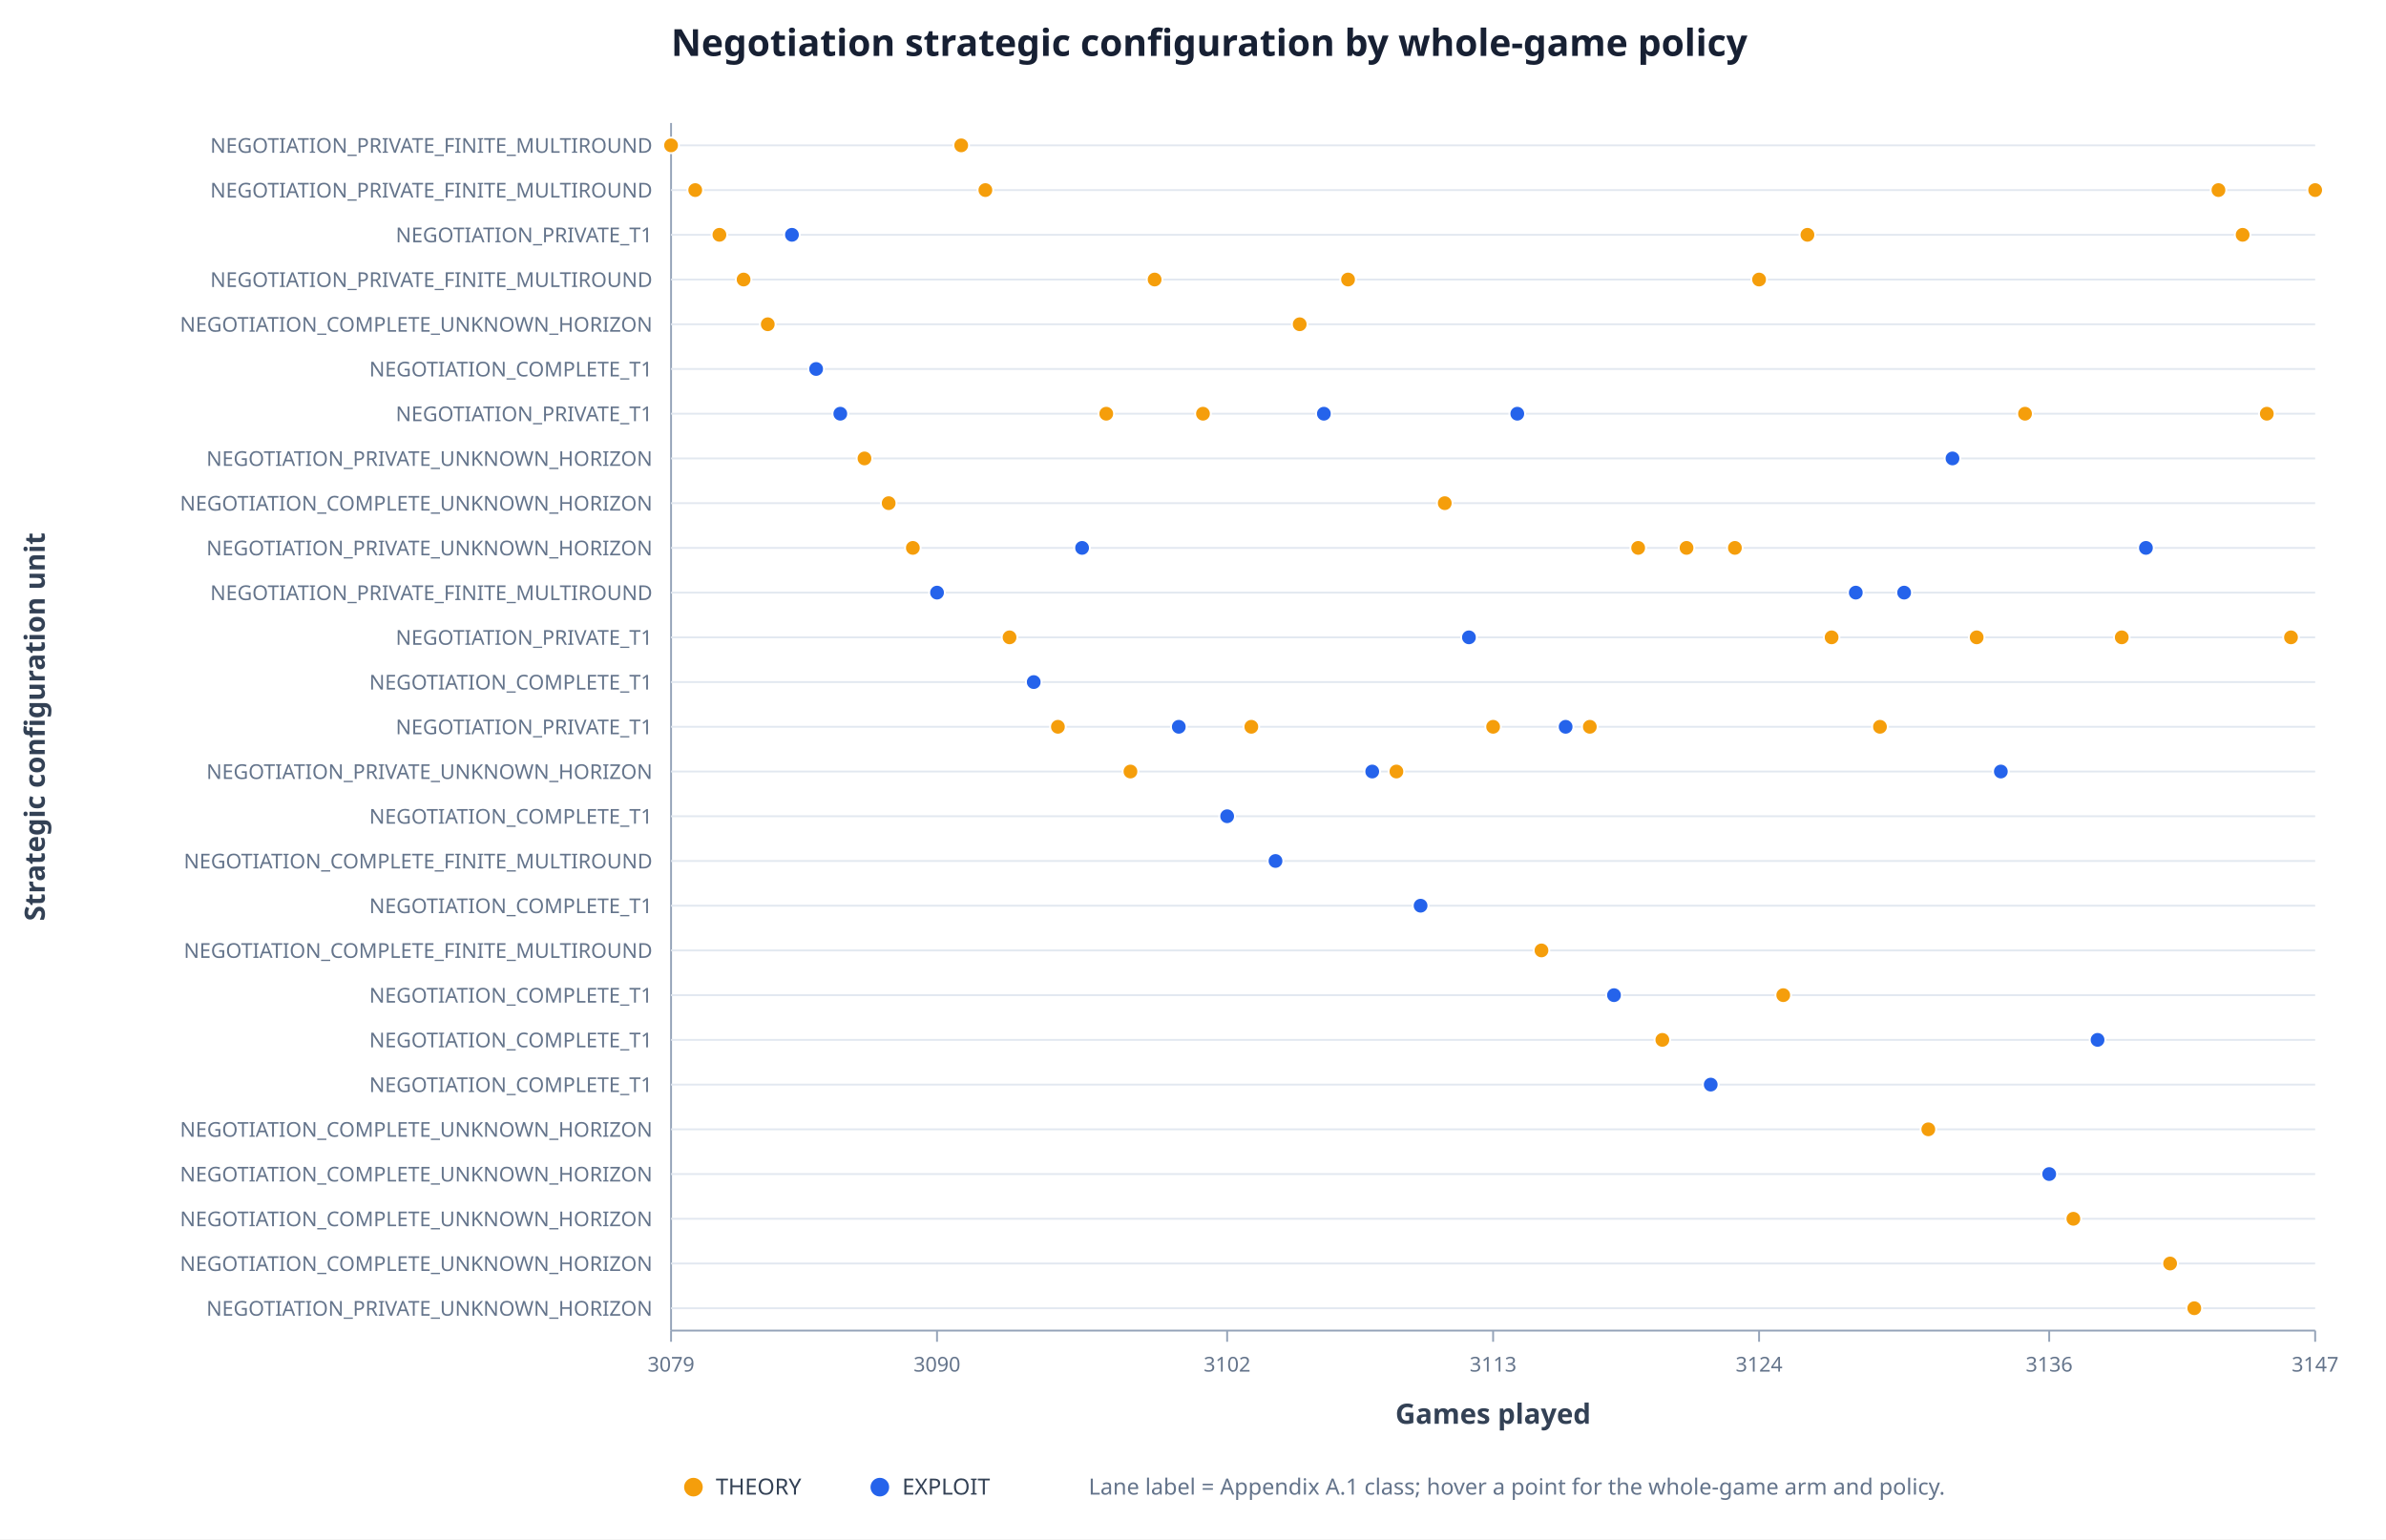
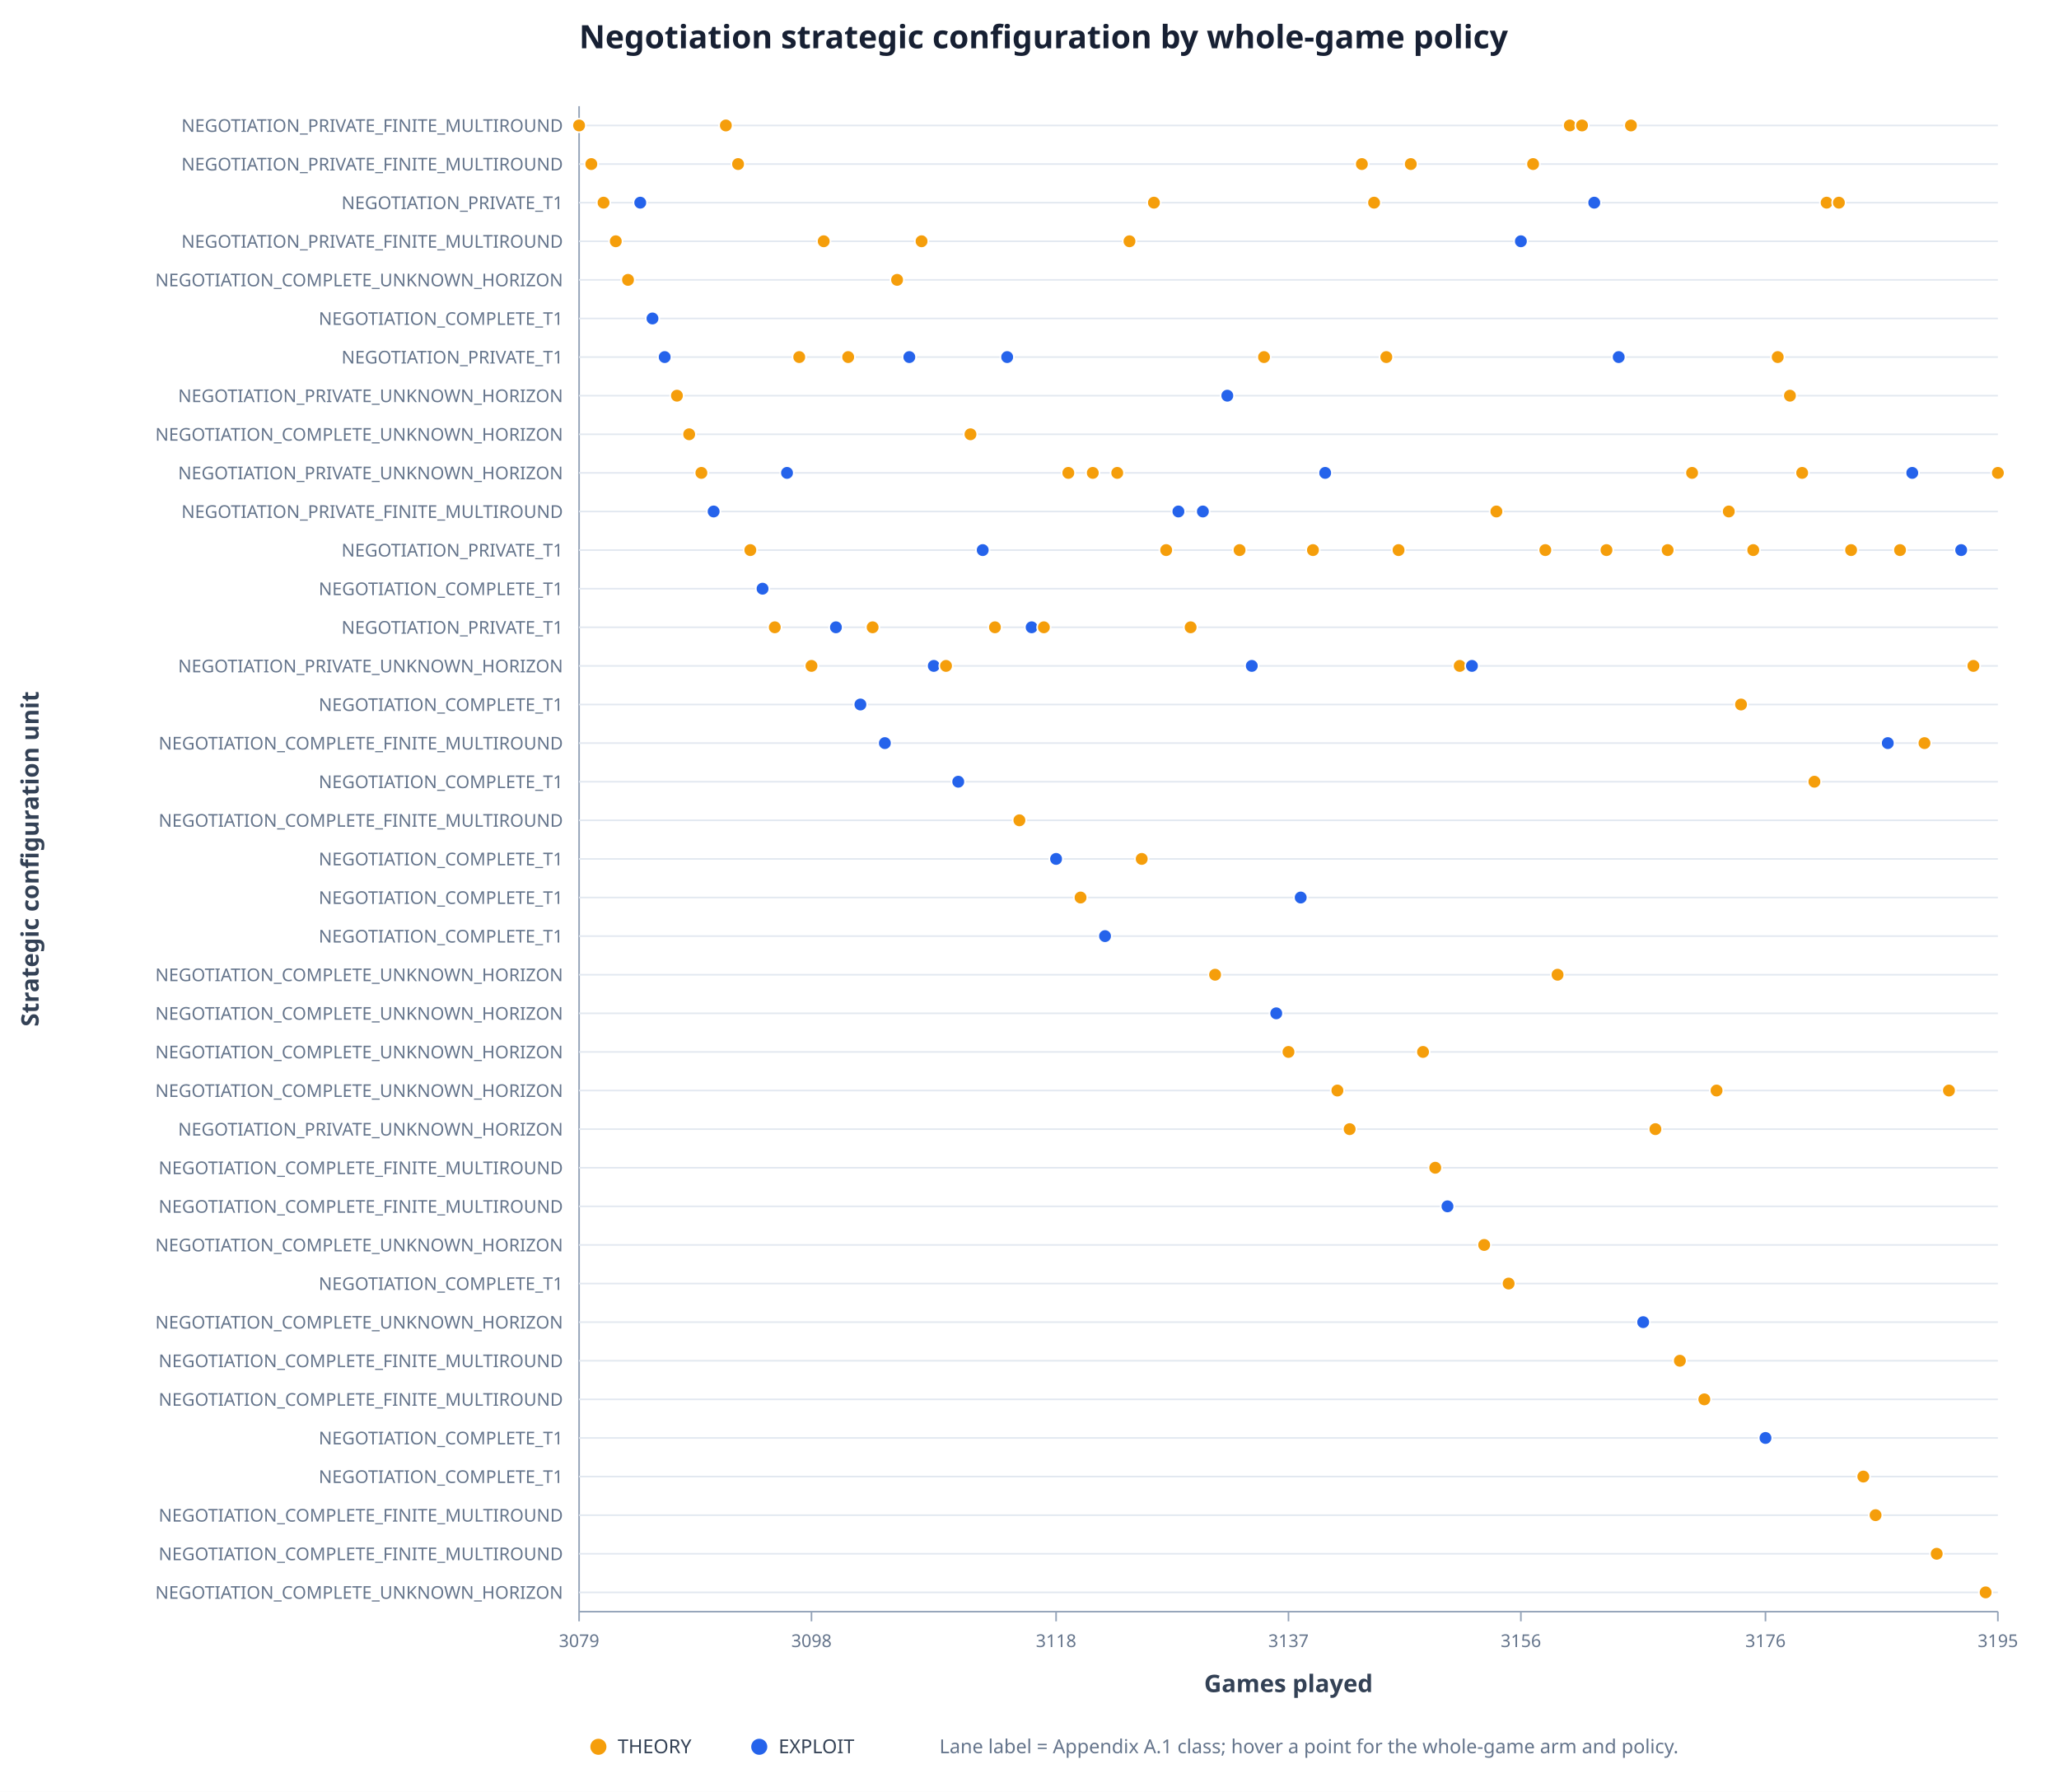
- <svg xmlns="http://www.w3.org/2000/svg" width="1280" height="826" viewBox="0 0 1280 826" role="img">
-   <rect width="1280" height="826" fill="white" />
+ <svg xmlns="http://www.w3.org/2000/svg" width="1280" height="1114" viewBox="0 0 1280 1114" role="img">
+   <rect width="1280" height="1114" fill="white" />
  <text x="360.0" y="30" font-family="system-ui,sans-serif" font-size="20" font-weight="700" fill="#172033">Negotiation strategic configuration by whole-game policy</text>
-   <line x1="360.0" y1="714.0" x2="1242.0" y2="714.0" stroke="#94a3b8" />
-   <line x1="360.0" y1="66.0" x2="360.0" y2="714.0" stroke="#94a3b8" />
-   <text x="801.0" y="764" text-anchor="middle" font-family="system-ui,sans-serif" font-size="15" font-weight="650" fill="#334155">Games played</text>
-   <text x="24" y="390.0" transform="rotate(-90 24 390.0)" text-anchor="middle" font-family="system-ui,sans-serif" font-size="15" font-weight="650" fill="#334155">Strategic configuration unit</text>
+   <line x1="360.0" y1="1002.0" x2="1242.0" y2="1002.0" stroke="#94a3b8" />
+   <line x1="360.0" y1="66.0" x2="360.0" y2="1002.0" stroke="#94a3b8" />
+   <text x="801.0" y="1052" text-anchor="middle" font-family="system-ui,sans-serif" font-size="15" font-weight="650" fill="#334155">Games played</text>
+   <text x="24" y="534.0" transform="rotate(-90 24 534.0)" text-anchor="middle" font-family="system-ui,sans-serif" font-size="15" font-weight="650" fill="#334155">Strategic configuration unit</text>
  <line x1="360.0" y1="78.00" x2="1242.0" y2="78.00" stroke="#e2e8f0" />
  <text x="350.0" y="82.00" text-anchor="end" font-family="system-ui,sans-serif" font-size="11" fill="#64748b">NEGOTIATION_PRIVATE_FINITE_MULTIROUND</text>
  <line x1="360.0" y1="102.00" x2="1242.0" y2="102.00" stroke="#e2e8f0" />
  <text x="350.0" y="106.00" text-anchor="end" font-family="system-ui,sans-serif" font-size="11" fill="#64748b">NEGOTIATION_PRIVATE_FINITE_MULTIROUND</text>
  <line x1="360.0" y1="126.00" x2="1242.0" y2="126.00" stroke="#e2e8f0" />
  <text x="350.0" y="130.00" text-anchor="end" font-family="system-ui,sans-serif" font-size="11" fill="#64748b">NEGOTIATION_PRIVATE_T1</text>
  <line x1="360.0" y1="150.00" x2="1242.0" y2="150.00" stroke="#e2e8f0" />
  <text x="350.0" y="154.00" text-anchor="end" font-family="system-ui,sans-serif" font-size="11" fill="#64748b">NEGOTIATION_PRIVATE_FINITE_MULTIROUND</text>
  <line x1="360.0" y1="174.00" x2="1242.0" y2="174.00" stroke="#e2e8f0" />
  <text x="350.0" y="178.00" text-anchor="end" font-family="system-ui,sans-serif" font-size="11" fill="#64748b">NEGOTIATION_COMPLETE_UNKNOWN_HORIZON</text>
  <line x1="360.0" y1="198.00" x2="1242.0" y2="198.00" stroke="#e2e8f0" />
  <text x="350.0" y="202.00" text-anchor="end" font-family="system-ui,sans-serif" font-size="11" fill="#64748b">NEGOTIATION_COMPLETE_T1</text>
  <line x1="360.0" y1="222.00" x2="1242.0" y2="222.00" stroke="#e2e8f0" />
  <text x="350.0" y="226.00" text-anchor="end" font-family="system-ui,sans-serif" font-size="11" fill="#64748b">NEGOTIATION_PRIVATE_T1</text>
  <line x1="360.0" y1="246.00" x2="1242.0" y2="246.00" stroke="#e2e8f0" />
  <text x="350.0" y="250.00" text-anchor="end" font-family="system-ui,sans-serif" font-size="11" fill="#64748b">NEGOTIATION_PRIVATE_UNKNOWN_HORIZON</text>
  <line x1="360.0" y1="270.00" x2="1242.0" y2="270.00" stroke="#e2e8f0" />
  <text x="350.0" y="274.00" text-anchor="end" font-family="system-ui,sans-serif" font-size="11" fill="#64748b">NEGOTIATION_COMPLETE_UNKNOWN_HORIZON</text>
  <line x1="360.0" y1="294.00" x2="1242.0" y2="294.00" stroke="#e2e8f0" />
  <text x="350.0" y="298.00" text-anchor="end" font-family="system-ui,sans-serif" font-size="11" fill="#64748b">NEGOTIATION_PRIVATE_UNKNOWN_HORIZON</text>
  <line x1="360.0" y1="318.00" x2="1242.0" y2="318.00" stroke="#e2e8f0" />
  <text x="350.0" y="322.00" text-anchor="end" font-family="system-ui,sans-serif" font-size="11" fill="#64748b">NEGOTIATION_PRIVATE_FINITE_MULTIROUND</text>
  <line x1="360.0" y1="342.00" x2="1242.0" y2="342.00" stroke="#e2e8f0" />
  <text x="350.0" y="346.00" text-anchor="end" font-family="system-ui,sans-serif" font-size="11" fill="#64748b">NEGOTIATION_PRIVATE_T1</text>
  <line x1="360.0" y1="366.00" x2="1242.0" y2="366.00" stroke="#e2e8f0" />
  <text x="350.0" y="370.00" text-anchor="end" font-family="system-ui,sans-serif" font-size="11" fill="#64748b">NEGOTIATION_COMPLETE_T1</text>
  <line x1="360.0" y1="390.00" x2="1242.0" y2="390.00" stroke="#e2e8f0" />
  <text x="350.0" y="394.00" text-anchor="end" font-family="system-ui,sans-serif" font-size="11" fill="#64748b">NEGOTIATION_PRIVATE_T1</text>
  <line x1="360.0" y1="414.00" x2="1242.0" y2="414.00" stroke="#e2e8f0" />
  <text x="350.0" y="418.00" text-anchor="end" font-family="system-ui,sans-serif" font-size="11" fill="#64748b">NEGOTIATION_PRIVATE_UNKNOWN_HORIZON</text>
  <line x1="360.0" y1="438.00" x2="1242.0" y2="438.00" stroke="#e2e8f0" />
  <text x="350.0" y="442.00" text-anchor="end" font-family="system-ui,sans-serif" font-size="11" fill="#64748b">NEGOTIATION_COMPLETE_T1</text>
  <line x1="360.0" y1="462.00" x2="1242.0" y2="462.00" stroke="#e2e8f0" />
  <text x="350.0" y="466.00" text-anchor="end" font-family="system-ui,sans-serif" font-size="11" fill="#64748b">NEGOTIATION_COMPLETE_FINITE_MULTIROUND</text>
  <line x1="360.0" y1="486.00" x2="1242.0" y2="486.00" stroke="#e2e8f0" />
  <text x="350.0" y="490.00" text-anchor="end" font-family="system-ui,sans-serif" font-size="11" fill="#64748b">NEGOTIATION_COMPLETE_T1</text>
  <line x1="360.0" y1="510.00" x2="1242.0" y2="510.00" stroke="#e2e8f0" />
  <text x="350.0" y="514.00" text-anchor="end" font-family="system-ui,sans-serif" font-size="11" fill="#64748b">NEGOTIATION_COMPLETE_FINITE_MULTIROUND</text>
  <line x1="360.0" y1="534.00" x2="1242.0" y2="534.00" stroke="#e2e8f0" />
  <text x="350.0" y="538.00" text-anchor="end" font-family="system-ui,sans-serif" font-size="11" fill="#64748b">NEGOTIATION_COMPLETE_T1</text>
  <line x1="360.0" y1="558.00" x2="1242.0" y2="558.00" stroke="#e2e8f0" />
  <text x="350.0" y="562.00" text-anchor="end" font-family="system-ui,sans-serif" font-size="11" fill="#64748b">NEGOTIATION_COMPLETE_T1</text>
  <line x1="360.0" y1="582.00" x2="1242.0" y2="582.00" stroke="#e2e8f0" />
  <text x="350.0" y="586.00" text-anchor="end" font-family="system-ui,sans-serif" font-size="11" fill="#64748b">NEGOTIATION_COMPLETE_T1</text>
  <line x1="360.0" y1="606.00" x2="1242.0" y2="606.00" stroke="#e2e8f0" />
  <text x="350.0" y="610.00" text-anchor="end" font-family="system-ui,sans-serif" font-size="11" fill="#64748b">NEGOTIATION_COMPLETE_UNKNOWN_HORIZON</text>
  <line x1="360.0" y1="630.00" x2="1242.0" y2="630.00" stroke="#e2e8f0" />
  <text x="350.0" y="634.00" text-anchor="end" font-family="system-ui,sans-serif" font-size="11" fill="#64748b">NEGOTIATION_COMPLETE_UNKNOWN_HORIZON</text>
  <line x1="360.0" y1="654.00" x2="1242.0" y2="654.00" stroke="#e2e8f0" />
  <text x="350.0" y="658.00" text-anchor="end" font-family="system-ui,sans-serif" font-size="11" fill="#64748b">NEGOTIATION_COMPLETE_UNKNOWN_HORIZON</text>
  <line x1="360.0" y1="678.00" x2="1242.0" y2="678.00" stroke="#e2e8f0" />
  <text x="350.0" y="682.00" text-anchor="end" font-family="system-ui,sans-serif" font-size="11" fill="#64748b">NEGOTIATION_COMPLETE_UNKNOWN_HORIZON</text>
  <line x1="360.0" y1="702.00" x2="1242.0" y2="702.00" stroke="#e2e8f0" />
  <text x="350.0" y="706.00" text-anchor="end" font-family="system-ui,sans-serif" font-size="11" fill="#64748b">NEGOTIATION_PRIVATE_UNKNOWN_HORIZON</text>
-   <line x1="360.00" y1="714.0" x2="360.00" y2="720.0" stroke="#94a3b8" />
-   <text x="360.00" y="736.0" text-anchor="middle" font-family="system-ui,sans-serif" font-size="11" fill="#64748b">3079</text>
-   <line x1="502.68" y1="714.0" x2="502.68" y2="720.0" stroke="#94a3b8" />
-   <text x="502.68" y="736.0" text-anchor="middle" font-family="system-ui,sans-serif" font-size="11" fill="#64748b">3090</text>
-   <line x1="658.32" y1="714.0" x2="658.32" y2="720.0" stroke="#94a3b8" />
-   <text x="658.32" y="736.0" text-anchor="middle" font-family="system-ui,sans-serif" font-size="11" fill="#64748b">3102</text>
-   <line x1="801.00" y1="714.0" x2="801.00" y2="720.0" stroke="#94a3b8" />
-   <text x="801.00" y="736.0" text-anchor="middle" font-family="system-ui,sans-serif" font-size="11" fill="#64748b">3113</text>
-   <line x1="943.68" y1="714.0" x2="943.68" y2="720.0" stroke="#94a3b8" />
-   <text x="943.68" y="736.0" text-anchor="middle" font-family="system-ui,sans-serif" font-size="11" fill="#64748b">3124</text>
-   <line x1="1099.32" y1="714.0" x2="1099.32" y2="720.0" stroke="#94a3b8" />
-   <text x="1099.32" y="736.0" text-anchor="middle" font-family="system-ui,sans-serif" font-size="11" fill="#64748b">3136</text>
-   <line x1="1242.00" y1="714.0" x2="1242.00" y2="720.0" stroke="#94a3b8" />
-   <text x="1242.00" y="736.0" text-anchor="middle" font-family="system-ui,sans-serif" font-size="11" fill="#64748b">3147</text>
+   <line x1="360.0" y1="726.00" x2="1242.0" y2="726.00" stroke="#e2e8f0" />
+   <text x="350.0" y="730.00" text-anchor="end" font-family="system-ui,sans-serif" font-size="11" fill="#64748b">NEGOTIATION_COMPLETE_FINITE_MULTIROUND</text>
+   <line x1="360.0" y1="750.00" x2="1242.0" y2="750.00" stroke="#e2e8f0" />
+   <text x="350.0" y="754.00" text-anchor="end" font-family="system-ui,sans-serif" font-size="11" fill="#64748b">NEGOTIATION_COMPLETE_FINITE_MULTIROUND</text>
+   <line x1="360.0" y1="774.00" x2="1242.0" y2="774.00" stroke="#e2e8f0" />
+   <text x="350.0" y="778.00" text-anchor="end" font-family="system-ui,sans-serif" font-size="11" fill="#64748b">NEGOTIATION_COMPLETE_UNKNOWN_HORIZON</text>
+   <line x1="360.0" y1="798.00" x2="1242.0" y2="798.00" stroke="#e2e8f0" />
+   <text x="350.0" y="802.00" text-anchor="end" font-family="system-ui,sans-serif" font-size="11" fill="#64748b">NEGOTIATION_COMPLETE_T1</text>
+   <line x1="360.0" y1="822.00" x2="1242.0" y2="822.00" stroke="#e2e8f0" />
+   <text x="350.0" y="826.00" text-anchor="end" font-family="system-ui,sans-serif" font-size="11" fill="#64748b">NEGOTIATION_COMPLETE_UNKNOWN_HORIZON</text>
+   <line x1="360.0" y1="846.00" x2="1242.0" y2="846.00" stroke="#e2e8f0" />
+   <text x="350.0" y="850.00" text-anchor="end" font-family="system-ui,sans-serif" font-size="11" fill="#64748b">NEGOTIATION_COMPLETE_FINITE_MULTIROUND</text>
+   <line x1="360.0" y1="870.00" x2="1242.0" y2="870.00" stroke="#e2e8f0" />
+   <text x="350.0" y="874.00" text-anchor="end" font-family="system-ui,sans-serif" font-size="11" fill="#64748b">NEGOTIATION_COMPLETE_FINITE_MULTIROUND</text>
+   <line x1="360.0" y1="894.00" x2="1242.0" y2="894.00" stroke="#e2e8f0" />
+   <text x="350.0" y="898.00" text-anchor="end" font-family="system-ui,sans-serif" font-size="11" fill="#64748b">NEGOTIATION_COMPLETE_T1</text>
+   <line x1="360.0" y1="918.00" x2="1242.0" y2="918.00" stroke="#e2e8f0" />
+   <text x="350.0" y="922.00" text-anchor="end" font-family="system-ui,sans-serif" font-size="11" fill="#64748b">NEGOTIATION_COMPLETE_T1</text>
+   <line x1="360.0" y1="942.00" x2="1242.0" y2="942.00" stroke="#e2e8f0" />
+   <text x="350.0" y="946.00" text-anchor="end" font-family="system-ui,sans-serif" font-size="11" fill="#64748b">NEGOTIATION_COMPLETE_FINITE_MULTIROUND</text>
+   <line x1="360.0" y1="966.00" x2="1242.0" y2="966.00" stroke="#e2e8f0" />
+   <text x="350.0" y="970.00" text-anchor="end" font-family="system-ui,sans-serif" font-size="11" fill="#64748b">NEGOTIATION_COMPLETE_FINITE_MULTIROUND</text>
+   <line x1="360.0" y1="990.00" x2="1242.0" y2="990.00" stroke="#e2e8f0" />
+   <text x="350.0" y="994.00" text-anchor="end" font-family="system-ui,sans-serif" font-size="11" fill="#64748b">NEGOTIATION_COMPLETE_UNKNOWN_HORIZON</text>
+   <line x1="360.00" y1="1002.0" x2="360.00" y2="1008.0" stroke="#94a3b8" />
+   <text x="360.00" y="1024.0" text-anchor="middle" font-family="system-ui,sans-serif" font-size="11" fill="#64748b">3079</text>
+   <line x1="504.47" y1="1002.0" x2="504.47" y2="1008.0" stroke="#94a3b8" />
+   <text x="504.47" y="1024.0" text-anchor="middle" font-family="system-ui,sans-serif" font-size="11" fill="#64748b">3098</text>
+   <line x1="656.53" y1="1002.0" x2="656.53" y2="1008.0" stroke="#94a3b8" />
+   <text x="656.53" y="1024.0" text-anchor="middle" font-family="system-ui,sans-serif" font-size="11" fill="#64748b">3118</text>
+   <line x1="801.00" y1="1002.0" x2="801.00" y2="1008.0" stroke="#94a3b8" />
+   <text x="801.00" y="1024.0" text-anchor="middle" font-family="system-ui,sans-serif" font-size="11" fill="#64748b">3137</text>
+   <line x1="945.47" y1="1002.0" x2="945.47" y2="1008.0" stroke="#94a3b8" />
+   <text x="945.47" y="1024.0" text-anchor="middle" font-family="system-ui,sans-serif" font-size="11" fill="#64748b">3156</text>
+   <line x1="1097.53" y1="1002.0" x2="1097.53" y2="1008.0" stroke="#94a3b8" />
+   <text x="1097.53" y="1024.0" text-anchor="middle" font-family="system-ui,sans-serif" font-size="11" fill="#64748b">3176</text>
+   <line x1="1242.00" y1="1002.0" x2="1242.00" y2="1008.0" stroke="#94a3b8" />
+   <text x="1242.00" y="1024.0" text-anchor="middle" font-family="system-ui,sans-serif" font-size="11" fill="#64748b">3195</text>
  <circle cx="360.00" cy="78.00" r="4.2" fill="#f59e0b" stroke="white" stroke-width="1" />
-   <circle cx="372.97" cy="102.00" r="4.2" fill="#f59e0b" stroke="white" stroke-width="1" />
-   <circle cx="385.94" cy="126.00" r="4.2" fill="#f59e0b" stroke="white" stroke-width="1" />
-   <circle cx="398.91" cy="150.00" r="4.2" fill="#f59e0b" stroke="white" stroke-width="1" />
-   <circle cx="411.88" cy="174.00" r="4.2" fill="#f59e0b" stroke="white" stroke-width="1" />
-   <circle cx="424.85" cy="126.00" r="4.2" fill="#2563eb" stroke="white" stroke-width="1" />
-   <circle cx="437.82" cy="198.00" r="4.2" fill="#2563eb" stroke="white" stroke-width="1" />
-   <circle cx="450.79" cy="222.00" r="4.2" fill="#2563eb" stroke="white" stroke-width="1" />
-   <circle cx="463.76" cy="246.00" r="4.2" fill="#f59e0b" stroke="white" stroke-width="1" />
-   <circle cx="476.74" cy="270.00" r="4.2" fill="#f59e0b" stroke="white" stroke-width="1" />
-   <circle cx="489.71" cy="294.00" r="4.2" fill="#f59e0b" stroke="white" stroke-width="1" />
-   <circle cx="502.68" cy="318.00" r="4.2" fill="#2563eb" stroke="white" stroke-width="1" />
-   <circle cx="515.65" cy="78.00" r="4.2" fill="#f59e0b" stroke="white" stroke-width="1" />
-   <circle cx="528.62" cy="102.00" r="4.2" fill="#f59e0b" stroke="white" stroke-width="1" />
-   <circle cx="541.59" cy="342.00" r="4.2" fill="#f59e0b" stroke="white" stroke-width="1" />
-   <circle cx="554.56" cy="366.00" r="4.2" fill="#2563eb" stroke="white" stroke-width="1" />
-   <circle cx="567.53" cy="390.00" r="4.2" fill="#f59e0b" stroke="white" stroke-width="1" />
-   <circle cx="580.50" cy="294.00" r="4.2" fill="#2563eb" stroke="white" stroke-width="1" />
-   <circle cx="593.47" cy="222.00" r="4.2" fill="#f59e0b" stroke="white" stroke-width="1" />
-   <circle cx="606.44" cy="414.00" r="4.2" fill="#f59e0b" stroke="white" stroke-width="1" />
-   <circle cx="619.41" cy="150.00" r="4.2" fill="#f59e0b" stroke="white" stroke-width="1" />
-   <circle cx="632.38" cy="390.00" r="4.2" fill="#2563eb" stroke="white" stroke-width="1" />
-   <circle cx="645.35" cy="222.00" r="4.2" fill="#f59e0b" stroke="white" stroke-width="1" />
-   <circle cx="658.32" cy="438.00" r="4.2" fill="#2563eb" stroke="white" stroke-width="1" />
-   <circle cx="671.29" cy="390.00" r="4.2" fill="#f59e0b" stroke="white" stroke-width="1" />
-   <circle cx="684.26" cy="462.00" r="4.2" fill="#2563eb" stroke="white" stroke-width="1" />
-   <circle cx="697.24" cy="174.00" r="4.2" fill="#f59e0b" stroke="white" stroke-width="1" />
-   <circle cx="710.21" cy="222.00" r="4.2" fill="#2563eb" stroke="white" stroke-width="1" />
-   <circle cx="723.18" cy="150.00" r="4.2" fill="#f59e0b" stroke="white" stroke-width="1" />
-   <circle cx="736.15" cy="414.00" r="4.2" fill="#2563eb" stroke="white" stroke-width="1" />
-   <circle cx="749.12" cy="414.00" r="4.2" fill="#f59e0b" stroke="white" stroke-width="1" />
-   <circle cx="762.09" cy="486.00" r="4.2" fill="#2563eb" stroke="white" stroke-width="1" />
-   <circle cx="775.06" cy="270.00" r="4.2" fill="#f59e0b" stroke="white" stroke-width="1" />
-   <circle cx="788.03" cy="342.00" r="4.2" fill="#2563eb" stroke="white" stroke-width="1" />
-   <circle cx="801.00" cy="390.00" r="4.2" fill="#f59e0b" stroke="white" stroke-width="1" />
-   <circle cx="813.97" cy="222.00" r="4.2" fill="#2563eb" stroke="white" stroke-width="1" />
-   <circle cx="826.94" cy="510.00" r="4.2" fill="#f59e0b" stroke="white" stroke-width="1" />
-   <circle cx="839.91" cy="390.00" r="4.2" fill="#2563eb" stroke="white" stroke-width="1" />
-   <circle cx="852.88" cy="390.00" r="4.2" fill="#f59e0b" stroke="white" stroke-width="1" />
-   <circle cx="865.85" cy="534.00" r="4.2" fill="#2563eb" stroke="white" stroke-width="1" />
-   <circle cx="878.82" cy="294.00" r="4.2" fill="#f59e0b" stroke="white" stroke-width="1" />
-   <circle cx="891.79" cy="558.00" r="4.2" fill="#f59e0b" stroke="white" stroke-width="1" />
-   <circle cx="904.76" cy="294.00" r="4.2" fill="#f59e0b" stroke="white" stroke-width="1" />
-   <circle cx="917.74" cy="582.00" r="4.2" fill="#2563eb" stroke="white" stroke-width="1" />
-   <circle cx="930.71" cy="294.00" r="4.2" fill="#f59e0b" stroke="white" stroke-width="1" />
-   <circle cx="943.68" cy="150.00" r="4.2" fill="#f59e0b" stroke="white" stroke-width="1" />
-   <circle cx="956.65" cy="534.00" r="4.2" fill="#f59e0b" stroke="white" stroke-width="1" />
-   <circle cx="969.62" cy="126.00" r="4.2" fill="#f59e0b" stroke="white" stroke-width="1" />
-   <circle cx="982.59" cy="342.00" r="4.2" fill="#f59e0b" stroke="white" stroke-width="1" />
-   <circle cx="995.56" cy="318.00" r="4.2" fill="#2563eb" stroke="white" stroke-width="1" />
-   <circle cx="1008.53" cy="390.00" r="4.2" fill="#f59e0b" stroke="white" stroke-width="1" />
-   <circle cx="1021.50" cy="318.00" r="4.2" fill="#2563eb" stroke="white" stroke-width="1" />
-   <circle cx="1034.47" cy="606.00" r="4.2" fill="#f59e0b" stroke="white" stroke-width="1" />
-   <circle cx="1047.44" cy="246.00" r="4.2" fill="#2563eb" stroke="white" stroke-width="1" />
-   <circle cx="1060.41" cy="342.00" r="4.2" fill="#f59e0b" stroke="white" stroke-width="1" />
-   <circle cx="1073.38" cy="414.00" r="4.2" fill="#2563eb" stroke="white" stroke-width="1" />
-   <circle cx="1086.35" cy="222.00" r="4.2" fill="#f59e0b" stroke="white" stroke-width="1" />
-   <circle cx="1099.32" cy="630.00" r="4.2" fill="#2563eb" stroke="white" stroke-width="1" />
-   <circle cx="1112.29" cy="654.00" r="4.2" fill="#f59e0b" stroke="white" stroke-width="1" />
-   <circle cx="1125.26" cy="558.00" r="4.2" fill="#2563eb" stroke="white" stroke-width="1" />
-   <circle cx="1138.24" cy="342.00" r="4.2" fill="#f59e0b" stroke="white" stroke-width="1" />
-   <circle cx="1151.21" cy="294.00" r="4.2" fill="#2563eb" stroke="white" stroke-width="1" />
-   <circle cx="1164.18" cy="678.00" r="4.2" fill="#f59e0b" stroke="white" stroke-width="1" />
-   <circle cx="1177.15" cy="702.00" r="4.2" fill="#f59e0b" stroke="white" stroke-width="1" />
-   <circle cx="1190.12" cy="102.00" r="4.2" fill="#f59e0b" stroke="white" stroke-width="1" />
-   <circle cx="1203.09" cy="126.00" r="4.2" fill="#f59e0b" stroke="white" stroke-width="1" />
-   <circle cx="1216.06" cy="222.00" r="4.2" fill="#f59e0b" stroke="white" stroke-width="1" />
-   <circle cx="1229.03" cy="342.00" r="4.2" fill="#f59e0b" stroke="white" stroke-width="1" />
-   <circle cx="1242.00" cy="102.00" r="4.2" fill="#f59e0b" stroke="white" stroke-width="1" />
-   <circle cx="372.0" cy="798" r="5" fill="#f59e0b" />
-   <text x="384.0" y="802" font-family="system-ui,sans-serif" font-size="12" fill="#334155">THEORY</text>
-   <circle cx="472.0" cy="798" r="5" fill="#2563eb" />
-   <text x="484.0" y="802" font-family="system-ui,sans-serif" font-size="12" fill="#334155">EXPLOIT</text>
-   <text x="584.0" y="802" font-family="system-ui,sans-serif" font-size="12" fill="#64748b">Lane label = Appendix A.1 class; hover a point for the whole-game arm and policy.</text>
+   <circle cx="367.60" cy="102.00" r="4.2" fill="#f59e0b" stroke="white" stroke-width="1" />
+   <circle cx="375.21" cy="126.00" r="4.2" fill="#f59e0b" stroke="white" stroke-width="1" />
+   <circle cx="382.81" cy="150.00" r="4.2" fill="#f59e0b" stroke="white" stroke-width="1" />
+   <circle cx="390.41" cy="174.00" r="4.2" fill="#f59e0b" stroke="white" stroke-width="1" />
+   <circle cx="398.02" cy="126.00" r="4.2" fill="#2563eb" stroke="white" stroke-width="1" />
+   <circle cx="405.62" cy="198.00" r="4.2" fill="#2563eb" stroke="white" stroke-width="1" />
+   <circle cx="413.22" cy="222.00" r="4.2" fill="#2563eb" stroke="white" stroke-width="1" />
+   <circle cx="420.83" cy="246.00" r="4.2" fill="#f59e0b" stroke="white" stroke-width="1" />
+   <circle cx="428.43" cy="270.00" r="4.2" fill="#f59e0b" stroke="white" stroke-width="1" />
+   <circle cx="436.03" cy="294.00" r="4.2" fill="#f59e0b" stroke="white" stroke-width="1" />
+   <circle cx="443.64" cy="318.00" r="4.2" fill="#2563eb" stroke="white" stroke-width="1" />
+   <circle cx="451.24" cy="78.00" r="4.2" fill="#f59e0b" stroke="white" stroke-width="1" />
+   <circle cx="458.84" cy="102.00" r="4.2" fill="#f59e0b" stroke="white" stroke-width="1" />
+   <circle cx="466.45" cy="342.00" r="4.2" fill="#f59e0b" stroke="white" stroke-width="1" />
+   <circle cx="474.05" cy="366.00" r="4.2" fill="#2563eb" stroke="white" stroke-width="1" />
+   <circle cx="481.66" cy="390.00" r="4.2" fill="#f59e0b" stroke="white" stroke-width="1" />
+   <circle cx="489.26" cy="294.00" r="4.2" fill="#2563eb" stroke="white" stroke-width="1" />
+   <circle cx="496.86" cy="222.00" r="4.2" fill="#f59e0b" stroke="white" stroke-width="1" />
+   <circle cx="504.47" cy="414.00" r="4.2" fill="#f59e0b" stroke="white" stroke-width="1" />
+   <circle cx="512.07" cy="150.00" r="4.2" fill="#f59e0b" stroke="white" stroke-width="1" />
+   <circle cx="519.67" cy="390.00" r="4.2" fill="#2563eb" stroke="white" stroke-width="1" />
+   <circle cx="527.28" cy="222.00" r="4.2" fill="#f59e0b" stroke="white" stroke-width="1" />
+   <circle cx="534.88" cy="438.00" r="4.2" fill="#2563eb" stroke="white" stroke-width="1" />
+   <circle cx="542.48" cy="390.00" r="4.2" fill="#f59e0b" stroke="white" stroke-width="1" />
+   <circle cx="550.09" cy="462.00" r="4.2" fill="#2563eb" stroke="white" stroke-width="1" />
+   <circle cx="557.69" cy="174.00" r="4.2" fill="#f59e0b" stroke="white" stroke-width="1" />
+   <circle cx="565.29" cy="222.00" r="4.2" fill="#2563eb" stroke="white" stroke-width="1" />
+   <circle cx="572.90" cy="150.00" r="4.2" fill="#f59e0b" stroke="white" stroke-width="1" />
+   <circle cx="580.50" cy="414.00" r="4.2" fill="#2563eb" stroke="white" stroke-width="1" />
+   <circle cx="588.10" cy="414.00" r="4.2" fill="#f59e0b" stroke="white" stroke-width="1" />
+   <circle cx="595.71" cy="486.00" r="4.2" fill="#2563eb" stroke="white" stroke-width="1" />
+   <circle cx="603.31" cy="270.00" r="4.2" fill="#f59e0b" stroke="white" stroke-width="1" />
+   <circle cx="610.91" cy="342.00" r="4.2" fill="#2563eb" stroke="white" stroke-width="1" />
+   <circle cx="618.52" cy="390.00" r="4.2" fill="#f59e0b" stroke="white" stroke-width="1" />
+   <circle cx="626.12" cy="222.00" r="4.2" fill="#2563eb" stroke="white" stroke-width="1" />
+   <circle cx="633.72" cy="510.00" r="4.2" fill="#f59e0b" stroke="white" stroke-width="1" />
+   <circle cx="641.33" cy="390.00" r="4.2" fill="#2563eb" stroke="white" stroke-width="1" />
+   <circle cx="648.93" cy="390.00" r="4.2" fill="#f59e0b" stroke="white" stroke-width="1" />
+   <circle cx="656.53" cy="534.00" r="4.2" fill="#2563eb" stroke="white" stroke-width="1" />
+   <circle cx="664.14" cy="294.00" r="4.2" fill="#f59e0b" stroke="white" stroke-width="1" />
+   <circle cx="671.74" cy="558.00" r="4.2" fill="#f59e0b" stroke="white" stroke-width="1" />
+   <circle cx="679.34" cy="294.00" r="4.2" fill="#f59e0b" stroke="white" stroke-width="1" />
+   <circle cx="686.95" cy="582.00" r="4.2" fill="#2563eb" stroke="white" stroke-width="1" />
+   <circle cx="694.55" cy="294.00" r="4.2" fill="#f59e0b" stroke="white" stroke-width="1" />
+   <circle cx="702.16" cy="150.00" r="4.2" fill="#f59e0b" stroke="white" stroke-width="1" />
+   <circle cx="709.76" cy="534.00" r="4.2" fill="#f59e0b" stroke="white" stroke-width="1" />
+   <circle cx="717.36" cy="126.00" r="4.2" fill="#f59e0b" stroke="white" stroke-width="1" />
+   <circle cx="724.97" cy="342.00" r="4.2" fill="#f59e0b" stroke="white" stroke-width="1" />
+   <circle cx="732.57" cy="318.00" r="4.2" fill="#2563eb" stroke="white" stroke-width="1" />
+   <circle cx="740.17" cy="390.00" r="4.2" fill="#f59e0b" stroke="white" stroke-width="1" />
+   <circle cx="747.78" cy="318.00" r="4.2" fill="#2563eb" stroke="white" stroke-width="1" />
+   <circle cx="755.38" cy="606.00" r="4.2" fill="#f59e0b" stroke="white" stroke-width="1" />
+   <circle cx="762.98" cy="246.00" r="4.2" fill="#2563eb" stroke="white" stroke-width="1" />
+   <circle cx="770.59" cy="342.00" r="4.2" fill="#f59e0b" stroke="white" stroke-width="1" />
+   <circle cx="778.19" cy="414.00" r="4.2" fill="#2563eb" stroke="white" stroke-width="1" />
+   <circle cx="785.79" cy="222.00" r="4.2" fill="#f59e0b" stroke="white" stroke-width="1" />
+   <circle cx="793.40" cy="630.00" r="4.2" fill="#2563eb" stroke="white" stroke-width="1" />
+   <circle cx="801.00" cy="654.00" r="4.2" fill="#f59e0b" stroke="white" stroke-width="1" />
+   <circle cx="808.60" cy="558.00" r="4.2" fill="#2563eb" stroke="white" stroke-width="1" />
+   <circle cx="816.21" cy="342.00" r="4.2" fill="#f59e0b" stroke="white" stroke-width="1" />
+   <circle cx="823.81" cy="294.00" r="4.2" fill="#2563eb" stroke="white" stroke-width="1" />
+   <circle cx="831.41" cy="678.00" r="4.2" fill="#f59e0b" stroke="white" stroke-width="1" />
+   <circle cx="839.02" cy="702.00" r="4.2" fill="#f59e0b" stroke="white" stroke-width="1" />
+   <circle cx="846.62" cy="102.00" r="4.2" fill="#f59e0b" stroke="white" stroke-width="1" />
+   <circle cx="854.22" cy="126.00" r="4.2" fill="#f59e0b" stroke="white" stroke-width="1" />
+   <circle cx="861.83" cy="222.00" r="4.2" fill="#f59e0b" stroke="white" stroke-width="1" />
+   <circle cx="869.43" cy="342.00" r="4.2" fill="#f59e0b" stroke="white" stroke-width="1" />
+   <circle cx="877.03" cy="102.00" r="4.2" fill="#f59e0b" stroke="white" stroke-width="1" />
+   <circle cx="884.64" cy="654.00" r="4.2" fill="#f59e0b" stroke="white" stroke-width="1" />
+   <circle cx="892.24" cy="726.00" r="4.2" fill="#f59e0b" stroke="white" stroke-width="1" />
+   <circle cx="899.84" cy="750.00" r="4.2" fill="#2563eb" stroke="white" stroke-width="1" />
+   <circle cx="907.45" cy="414.00" r="4.2" fill="#f59e0b" stroke="white" stroke-width="1" />
+   <circle cx="915.05" cy="414.00" r="4.2" fill="#2563eb" stroke="white" stroke-width="1" />
+   <circle cx="922.66" cy="774.00" r="4.2" fill="#f59e0b" stroke="white" stroke-width="1" />
+   <circle cx="930.26" cy="318.00" r="4.2" fill="#f59e0b" stroke="white" stroke-width="1" />
+   <circle cx="937.86" cy="798.00" r="4.2" fill="#f59e0b" stroke="white" stroke-width="1" />
+   <circle cx="945.47" cy="150.00" r="4.2" fill="#2563eb" stroke="white" stroke-width="1" />
+   <circle cx="953.07" cy="102.00" r="4.2" fill="#f59e0b" stroke="white" stroke-width="1" />
+   <circle cx="960.67" cy="342.00" r="4.2" fill="#f59e0b" stroke="white" stroke-width="1" />
+   <circle cx="968.28" cy="606.00" r="4.2" fill="#f59e0b" stroke="white" stroke-width="1" />
+   <circle cx="975.88" cy="78.00" r="4.2" fill="#f59e0b" stroke="white" stroke-width="1" />
+   <circle cx="983.48" cy="78.00" r="4.2" fill="#f59e0b" stroke="white" stroke-width="1" />
+   <circle cx="991.09" cy="126.00" r="4.2" fill="#2563eb" stroke="white" stroke-width="1" />
+   <circle cx="998.69" cy="342.00" r="4.2" fill="#f59e0b" stroke="white" stroke-width="1" />
+   <circle cx="1006.29" cy="222.00" r="4.2" fill="#2563eb" stroke="white" stroke-width="1" />
+   <circle cx="1013.90" cy="78.00" r="4.2" fill="#f59e0b" stroke="white" stroke-width="1" />
+   <circle cx="1021.50" cy="822.00" r="4.2" fill="#2563eb" stroke="white" stroke-width="1" />
+   <circle cx="1029.10" cy="702.00" r="4.2" fill="#f59e0b" stroke="white" stroke-width="1" />
+   <circle cx="1036.71" cy="342.00" r="4.2" fill="#f59e0b" stroke="white" stroke-width="1" />
+   <circle cx="1044.31" cy="846.00" r="4.2" fill="#f59e0b" stroke="white" stroke-width="1" />
+   <circle cx="1051.91" cy="294.00" r="4.2" fill="#f59e0b" stroke="white" stroke-width="1" />
+   <circle cx="1059.52" cy="870.00" r="4.2" fill="#f59e0b" stroke="white" stroke-width="1" />
+   <circle cx="1067.12" cy="678.00" r="4.2" fill="#f59e0b" stroke="white" stroke-width="1" />
+   <circle cx="1074.72" cy="318.00" r="4.2" fill="#f59e0b" stroke="white" stroke-width="1" />
+   <circle cx="1082.33" cy="438.00" r="4.2" fill="#f59e0b" stroke="white" stroke-width="1" />
+   <circle cx="1089.93" cy="342.00" r="4.2" fill="#f59e0b" stroke="white" stroke-width="1" />
+   <circle cx="1097.53" cy="894.00" r="4.2" fill="#2563eb" stroke="white" stroke-width="1" />
+   <circle cx="1105.14" cy="222.00" r="4.2" fill="#f59e0b" stroke="white" stroke-width="1" />
+   <circle cx="1112.74" cy="246.00" r="4.2" fill="#f59e0b" stroke="white" stroke-width="1" />
+   <circle cx="1120.34" cy="294.00" r="4.2" fill="#f59e0b" stroke="white" stroke-width="1" />
+   <circle cx="1127.95" cy="486.00" r="4.2" fill="#f59e0b" stroke="white" stroke-width="1" />
+   <circle cx="1135.55" cy="126.00" r="4.2" fill="#f59e0b" stroke="white" stroke-width="1" />
+   <circle cx="1143.16" cy="126.00" r="4.2" fill="#f59e0b" stroke="white" stroke-width="1" />
+   <circle cx="1150.76" cy="342.00" r="4.2" fill="#f59e0b" stroke="white" stroke-width="1" />
+   <circle cx="1158.36" cy="918.00" r="4.2" fill="#f59e0b" stroke="white" stroke-width="1" />
+   <circle cx="1165.97" cy="942.00" r="4.2" fill="#f59e0b" stroke="white" stroke-width="1" />
+   <circle cx="1173.57" cy="462.00" r="4.2" fill="#2563eb" stroke="white" stroke-width="1" />
+   <circle cx="1181.17" cy="342.00" r="4.2" fill="#f59e0b" stroke="white" stroke-width="1" />
+   <circle cx="1188.78" cy="294.00" r="4.2" fill="#2563eb" stroke="white" stroke-width="1" />
+   <circle cx="1196.38" cy="462.00" r="4.2" fill="#f59e0b" stroke="white" stroke-width="1" />
+   <circle cx="1203.98" cy="966.00" r="4.2" fill="#f59e0b" stroke="white" stroke-width="1" />
+   <circle cx="1211.59" cy="678.00" r="4.2" fill="#f59e0b" stroke="white" stroke-width="1" />
+   <circle cx="1219.19" cy="342.00" r="4.2" fill="#2563eb" stroke="white" stroke-width="1" />
+   <circle cx="1226.79" cy="414.00" r="4.2" fill="#f59e0b" stroke="white" stroke-width="1" />
+   <circle cx="1234.40" cy="990.00" r="4.2" fill="#f59e0b" stroke="white" stroke-width="1" />
+   <circle cx="1242.00" cy="294.00" r="4.2" fill="#f59e0b" stroke="white" stroke-width="1" />
+   <circle cx="372.0" cy="1086" r="5" fill="#f59e0b" />
+   <text x="384.0" y="1090" font-family="system-ui,sans-serif" font-size="12" fill="#334155">THEORY</text>
+   <circle cx="472.0" cy="1086" r="5" fill="#2563eb" />
+   <text x="484.0" y="1090" font-family="system-ui,sans-serif" font-size="12" fill="#334155">EXPLOIT</text>
+   <text x="584.0" y="1090" font-family="system-ui,sans-serif" font-size="12" fill="#64748b">Lane label = Appendix A.1 class; hover a point for the whole-game arm and policy.</text>
</svg>
